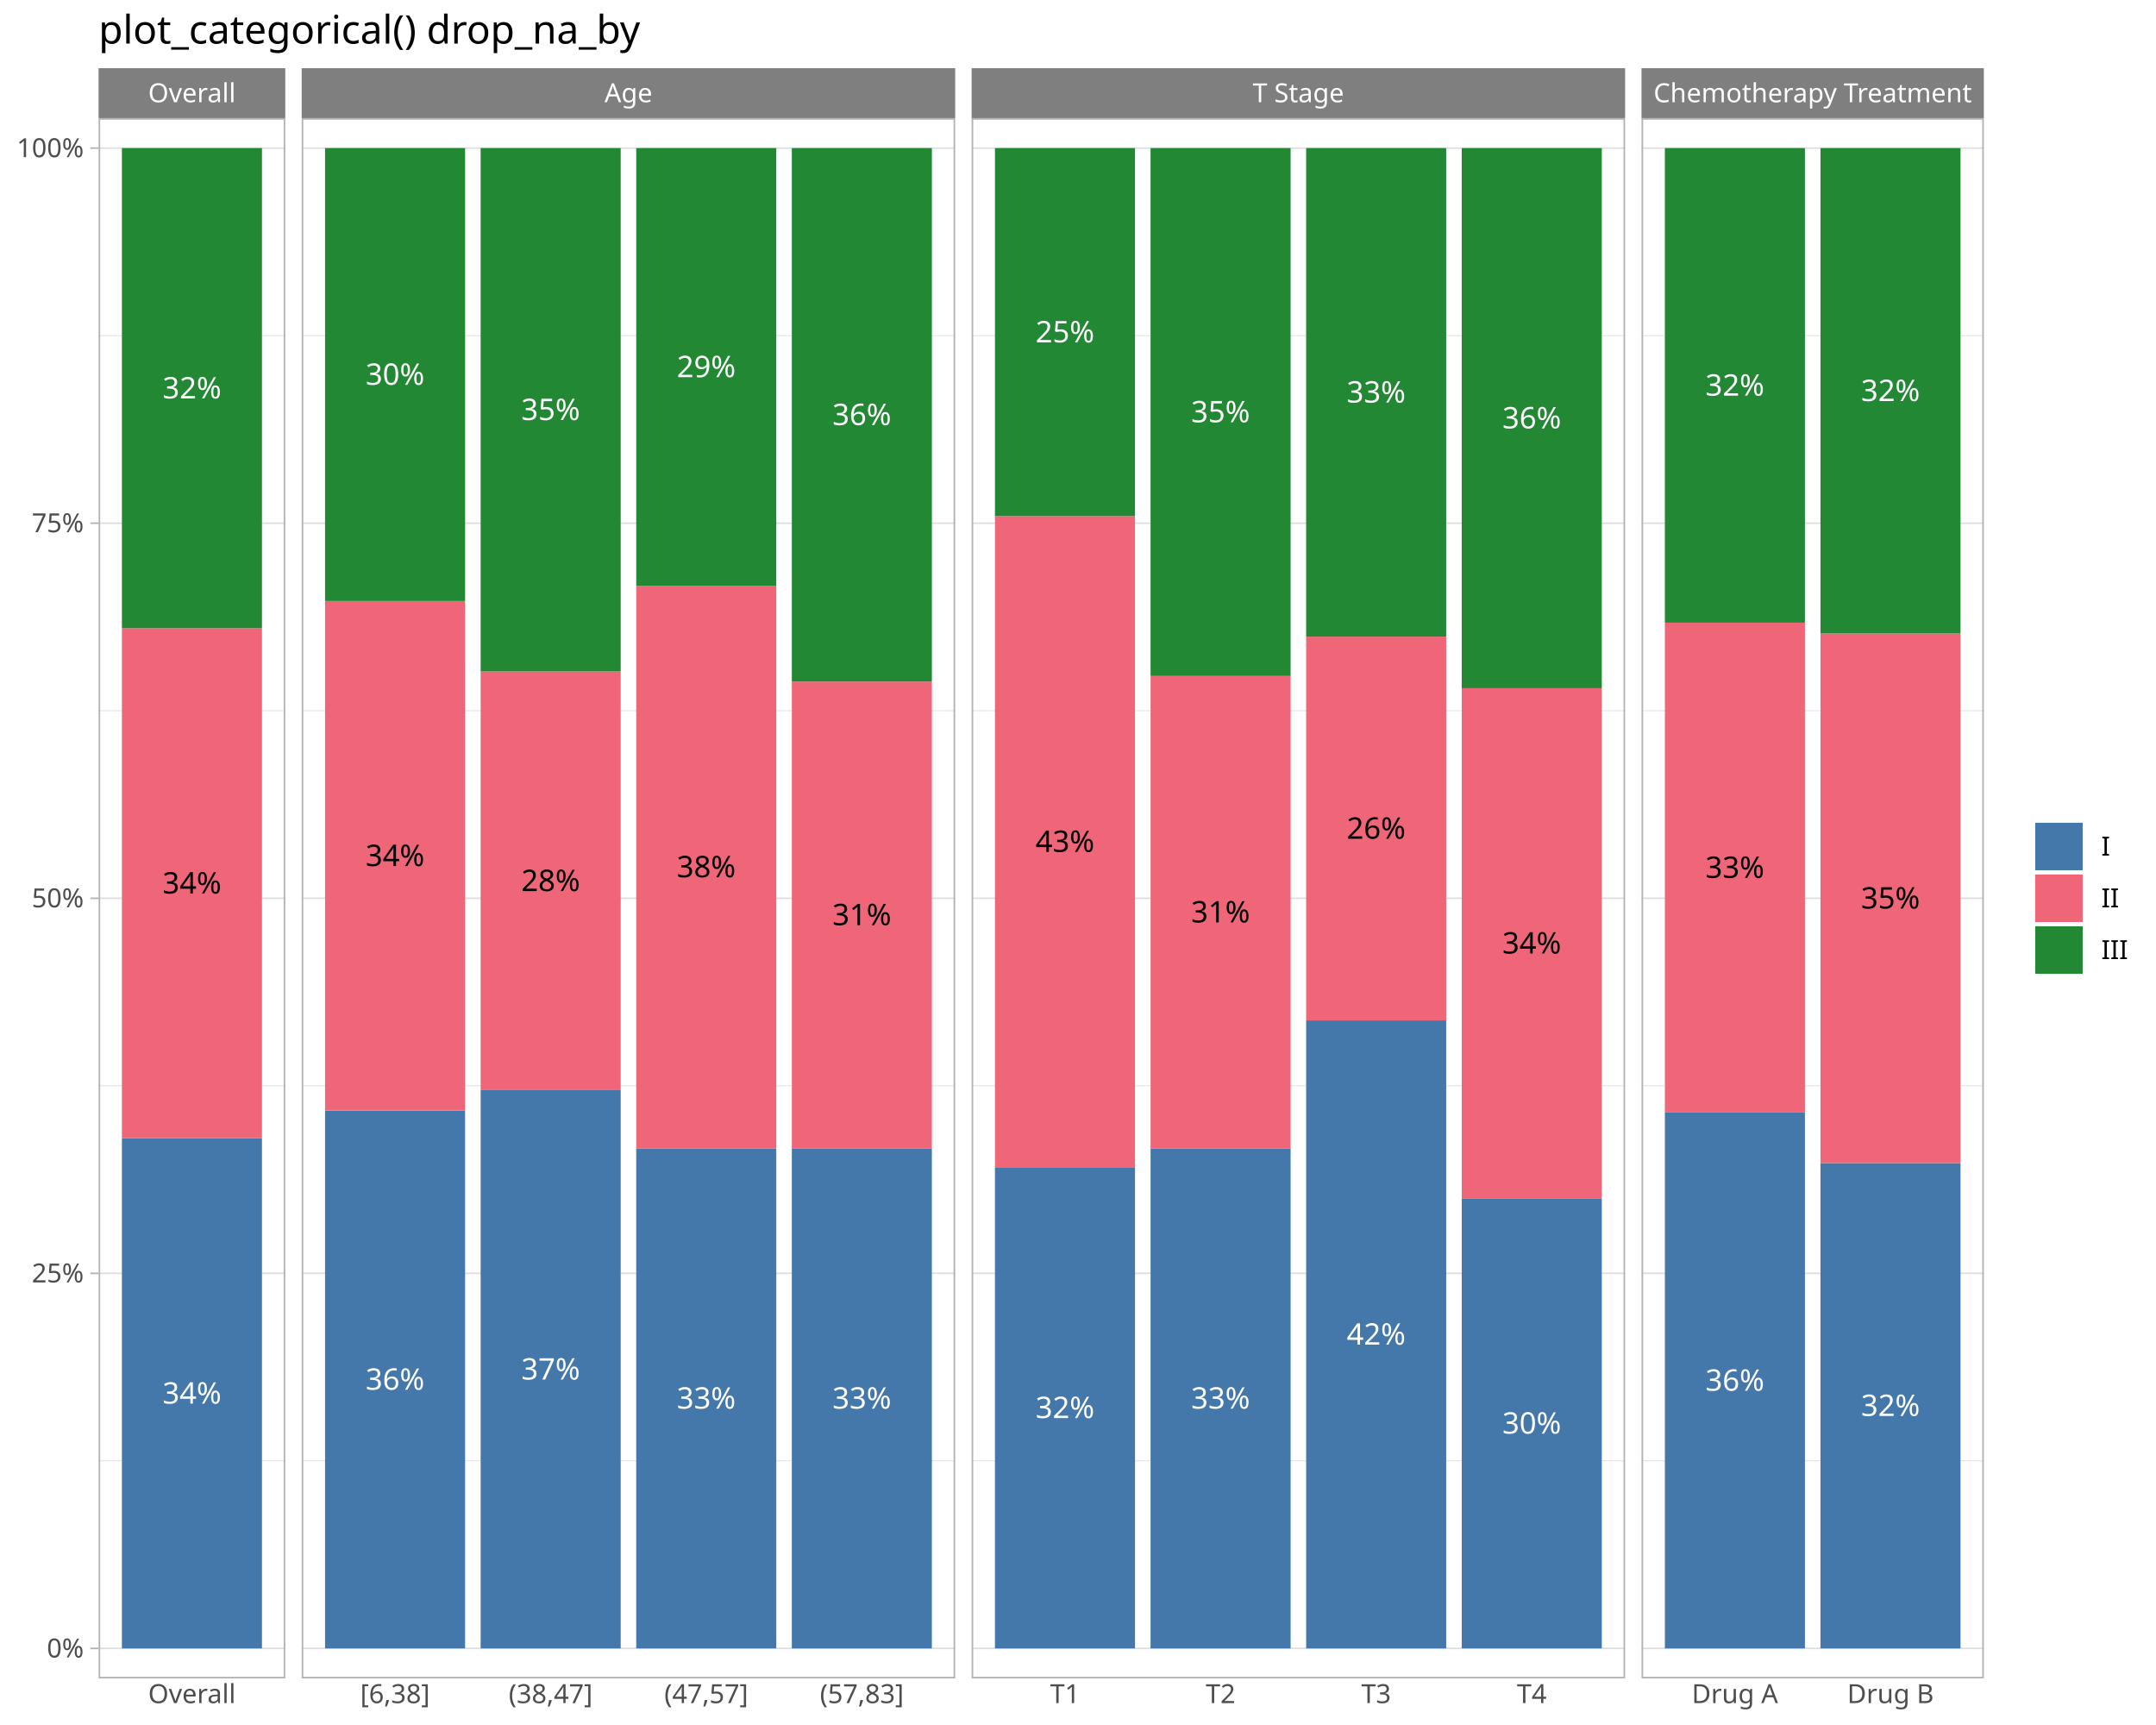
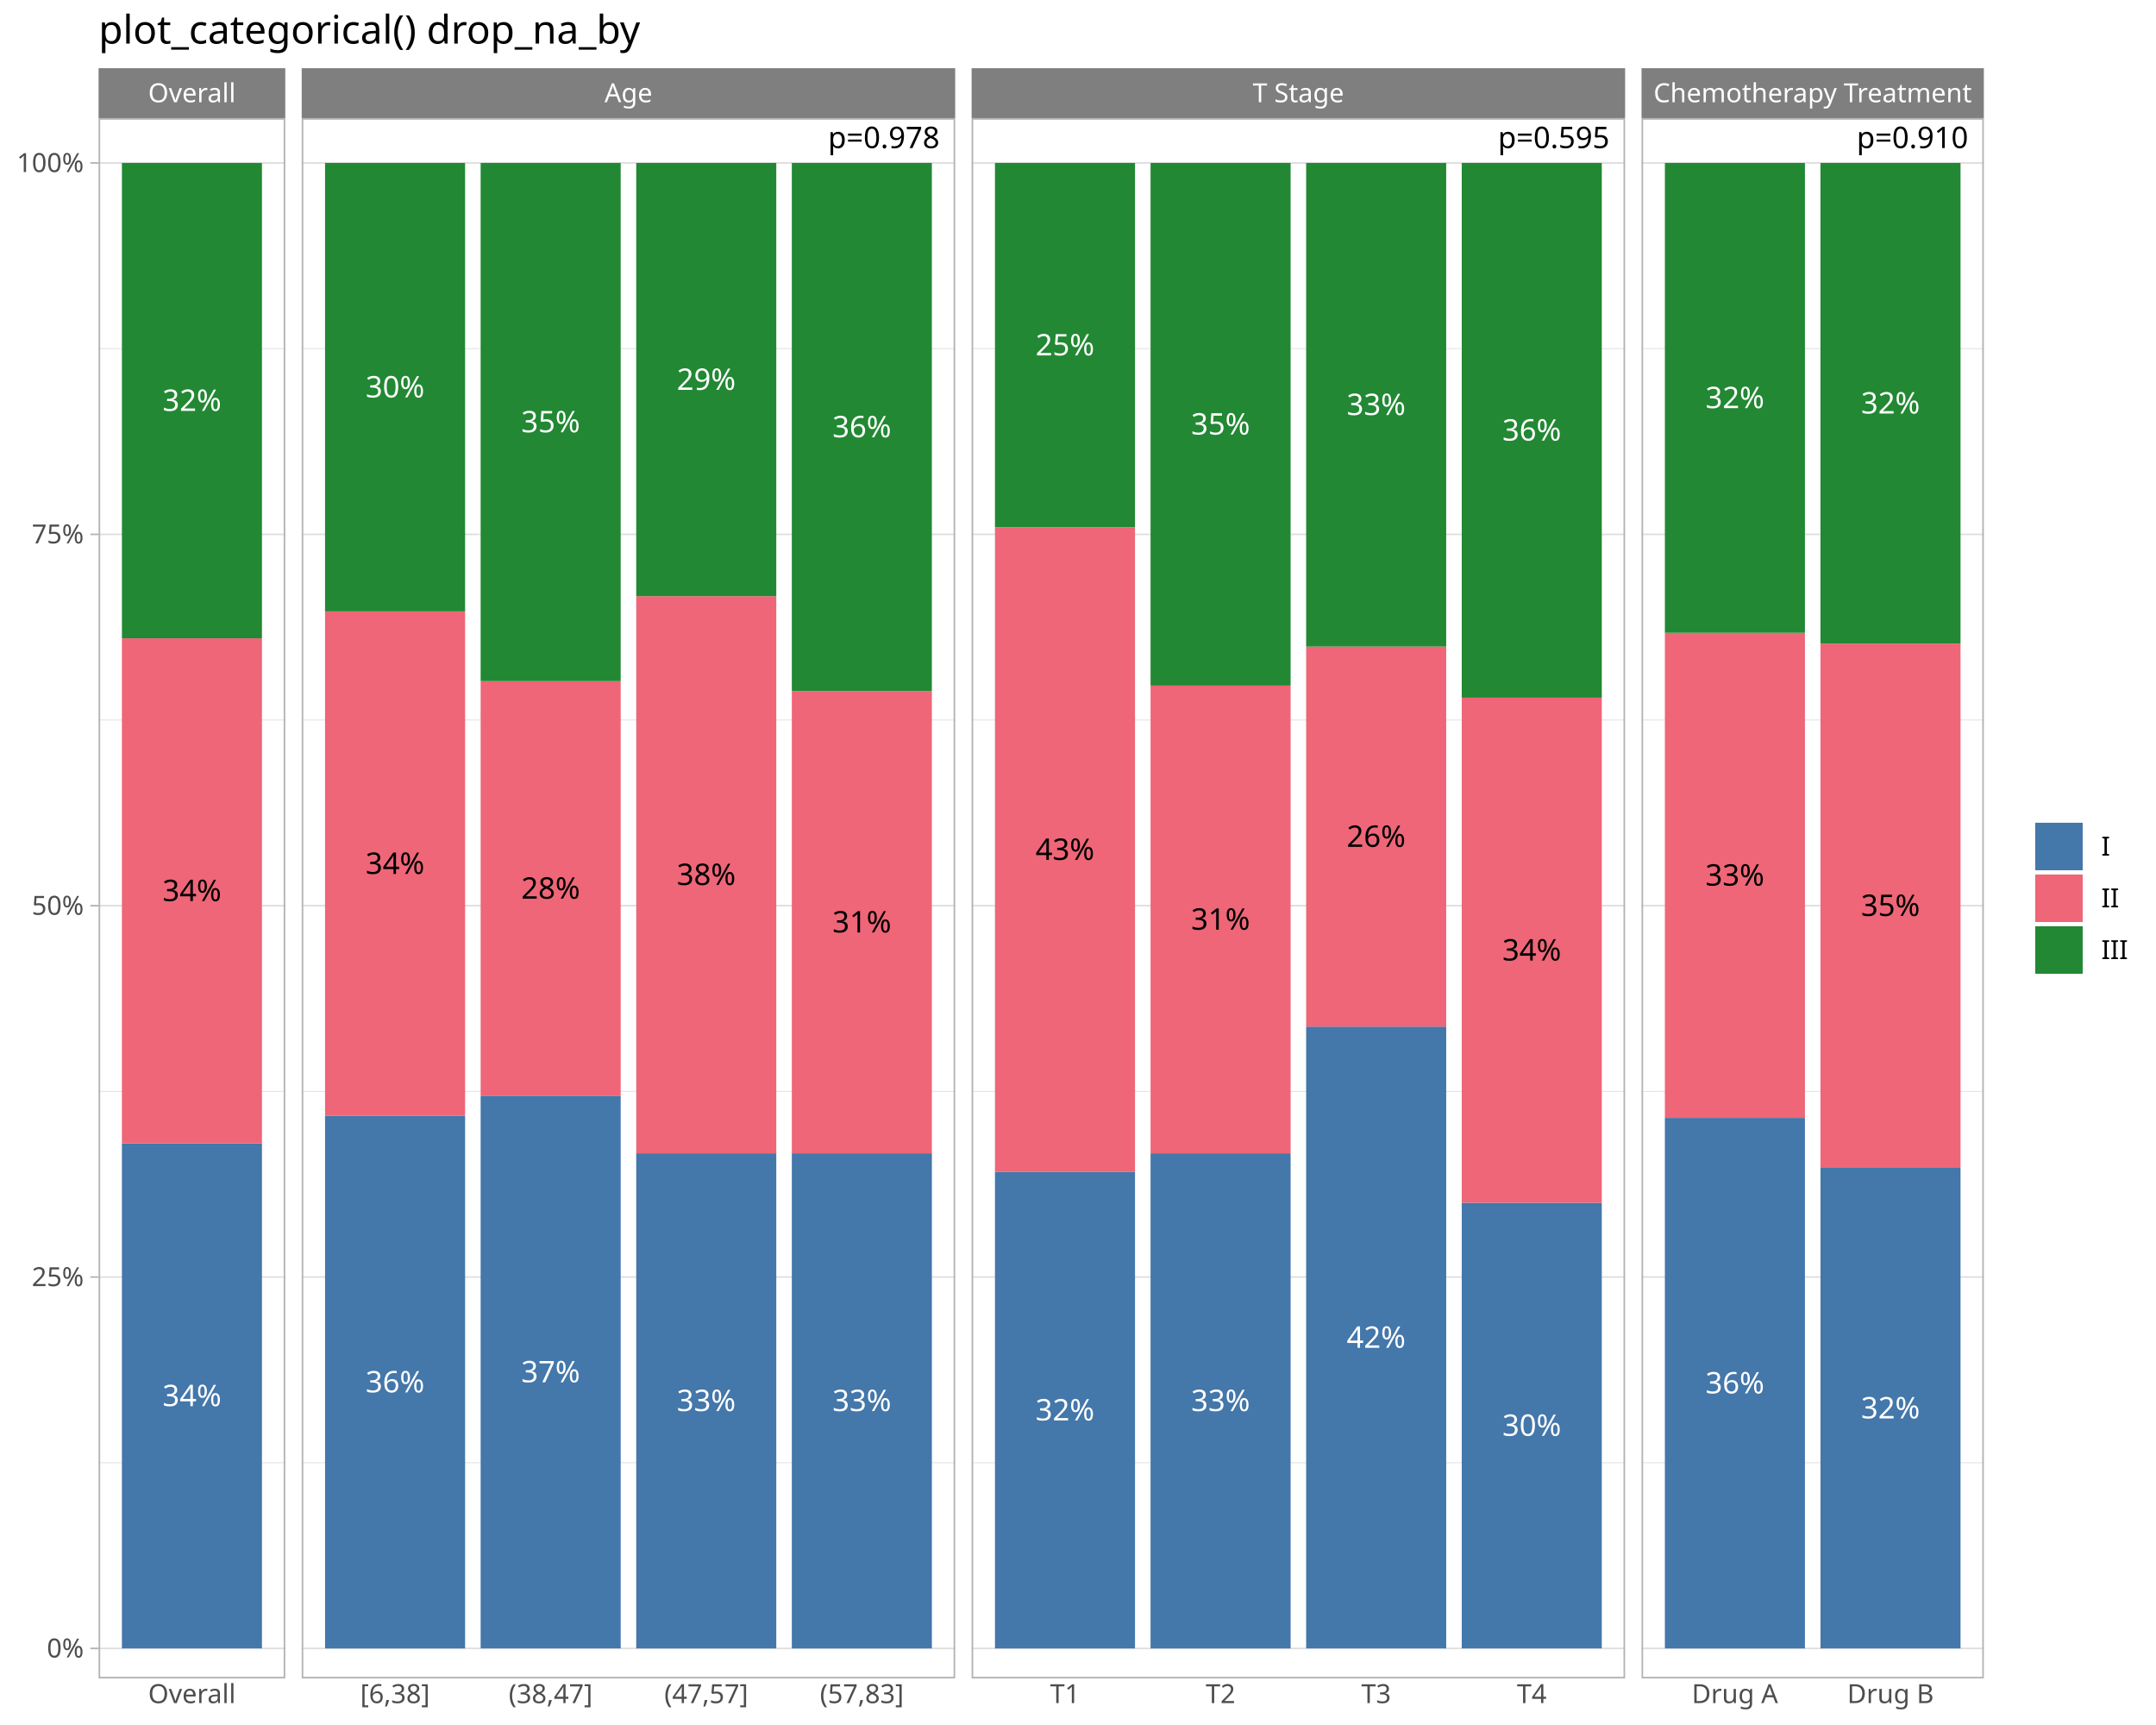
<svg xmlns="http://www.w3.org/2000/svg" class="svglite" data-engine-version="2.0" width="720.00pt" height="576.00pt" viewBox="0 0 720.00 576.00">
  <defs>
    <style type="text/css">
    .svglite line, .svglite polyline, .svglite polygon, .svglite path, .svglite rect, .svglite circle {
      fill: none;
      stroke: #000000;
      stroke-linecap: round;
      stroke-linejoin: round;
      stroke-miterlimit: 10.00;
    }
  </style>
  </defs>
  <rect width="100%" height="100%" style="stroke: none; fill: #FFFFFF;" />
  <defs>
    <clipPath id="cpMC4wMHw3MjAuMDB8MC4wMHw1NzYuMDA=">
      <rect x="0.00" y="0.00" width="720.00" height="576.00" />
    </clipPath>
  </defs>
  <g clip-path="url(#cpMC4wMHw3MjAuMDB8MC4wMHw1NzYuMDA=)">
    <rect x="0.00" y="0.00" width="720.00" height="576.00" style="stroke-width: 1.07; stroke: #FFFFFF; fill: #FFFFFF;" />
  </g>
  <defs>
    <clipPath id="cpMzIuOTJ8OTUuMjd8MzkuNDN8NTYwLjQ1">
      <rect x="32.92" y="39.43" width="62.35" height="521.01" />
    </clipPath>
  </defs>
  <g clip-path="url(#cpMzIuOTJ8OTUuMjd8MzkuNDN8NTYwLjQ1)">
    <rect x="32.92" y="39.43" width="62.35" height="521.01" style="stroke-width: 1.07; stroke: none; fill: #FFFFFF;" />
-     <polyline points="32.92,487.80 95.27,487.80 " style="stroke-width: 0.27; stroke: #DEDEDE; stroke-linecap: butt;" />
-     <polyline points="32.92,362.56 95.27,362.56 " style="stroke-width: 0.27; stroke: #DEDEDE; stroke-linecap: butt;" />
-     <polyline points="32.92,237.32 95.27,237.32 " style="stroke-width: 0.27; stroke: #DEDEDE; stroke-linecap: butt;" />
-     <polyline points="32.92,112.07 95.27,112.07 " style="stroke-width: 0.27; stroke: #DEDEDE; stroke-linecap: butt;" />
+     <polyline points="32.92,488.42 95.27,488.42 " style="stroke-width: 0.27; stroke: #DEDEDE; stroke-linecap: butt;" />
+     <polyline points="32.92,364.42 95.27,364.42 " style="stroke-width: 0.27; stroke: #DEDEDE; stroke-linecap: butt;" />
+     <polyline points="32.92,240.42 95.27,240.42 " style="stroke-width: 0.27; stroke: #DEDEDE; stroke-linecap: butt;" />
+     <polyline points="32.92,116.41 95.27,116.41 " style="stroke-width: 0.27; stroke: #DEDEDE; stroke-linecap: butt;" />
    <polyline points="32.92,550.43 95.27,550.43 " style="stroke-width: 0.53; stroke: #DEDEDE; stroke-linecap: butt;" />
-     <polyline points="32.92,425.18 95.27,425.18 " style="stroke-width: 0.53; stroke: #DEDEDE; stroke-linecap: butt;" />
-     <polyline points="32.92,299.94 95.27,299.94 " style="stroke-width: 0.53; stroke: #DEDEDE; stroke-linecap: butt;" />
-     <polyline points="32.92,174.70 95.27,174.70 " style="stroke-width: 0.53; stroke: #DEDEDE; stroke-linecap: butt;" />
-     <polyline points="32.92,49.45 95.27,49.45 " style="stroke-width: 0.53; stroke: #DEDEDE; stroke-linecap: butt;" />
-     <rect x="40.71" y="380.10" width="46.77" height="170.33" style="stroke-width: 1.07; stroke: none; stroke-linecap: butt; stroke-linejoin: miter; fill: #4477AA;" />
-     <rect x="40.71" y="209.76" width="46.77" height="170.33" style="stroke-width: 1.07; stroke: none; stroke-linecap: butt; stroke-linejoin: miter; fill: #EE6677;" />
-     <rect x="40.71" y="49.45" width="46.77" height="160.31" style="stroke-width: 1.07; stroke: none; stroke-linecap: butt; stroke-linejoin: miter; fill: #228833;" />
-     <text x="64.10" y="468.69" text-anchor="middle" style="font-size: 9.96px; fill: #FFFFFF; font-family: sans;" textLength="19.93px" lengthAdjust="spacingAndGlyphs">34%</text>
-     <text x="64.10" y="298.36" text-anchor="middle" style="font-size: 9.96px; font-family: sans;" textLength="19.93px" lengthAdjust="spacingAndGlyphs">34%</text>
-     <text x="64.10" y="133.04" text-anchor="middle" style="font-size: 9.96px; fill: #FFFFFF; font-family: sans;" textLength="19.93px" lengthAdjust="spacingAndGlyphs">32%</text>
+     <polyline points="32.92,426.42 95.27,426.42 " style="stroke-width: 0.53; stroke: #DEDEDE; stroke-linecap: butt;" />
+     <polyline points="32.92,302.42 95.27,302.42 " style="stroke-width: 0.53; stroke: #DEDEDE; stroke-linecap: butt;" />
+     <polyline points="32.92,178.42 95.27,178.42 " style="stroke-width: 0.53; stroke: #DEDEDE; stroke-linecap: butt;" />
+     <polyline points="32.92,54.41 95.27,54.41 " style="stroke-width: 0.53; stroke: #DEDEDE; stroke-linecap: butt;" />
+     <rect x="40.71" y="381.78" width="46.77" height="168.64" style="stroke-width: 1.07; stroke: none; stroke-linecap: butt; stroke-linejoin: miter; fill: #4477AA;" />
+     <rect x="40.71" y="213.14" width="46.77" height="168.64" style="stroke-width: 1.07; stroke: none; stroke-linecap: butt; stroke-linejoin: miter; fill: #EE6677;" />
+     <rect x="40.71" y="54.41" width="46.77" height="158.72" style="stroke-width: 1.07; stroke: none; stroke-linecap: butt; stroke-linejoin: miter; fill: #228833;" />
+     <text x="64.10" y="469.53" text-anchor="middle" style="font-size: 9.96px; fill: #FFFFFF; font-family: sans;" textLength="19.93px" lengthAdjust="spacingAndGlyphs">34%</text>
+     <text x="64.10" y="300.89" text-anchor="middle" style="font-size: 9.96px; font-family: sans;" textLength="19.93px" lengthAdjust="spacingAndGlyphs">34%</text>
+     <text x="64.10" y="137.20" text-anchor="middle" style="font-size: 9.96px; fill: #FFFFFF; font-family: sans;" textLength="19.93px" lengthAdjust="spacingAndGlyphs">32%</text>
    <rect x="32.92" y="39.43" width="62.35" height="521.01" style="stroke-width: 1.07; stroke: #B3B3B3;" />
  </g>
  <g clip-path="url(#cpMC4wMHw3MjAuMDB8MC4wMHw1NzYuMDA=)">
</g>
  <defs>
    <clipPath id="cpMTAwLjc1fDMxOC45OXwzOS40M3w1NjAuNDU=">
      <rect x="100.75" y="39.43" width="218.24" height="521.01" />
    </clipPath>
  </defs>
  <g clip-path="url(#cpMTAwLjc1fDMxOC45OXwzOS40M3w1NjAuNDU=)">
    <rect x="100.75" y="39.43" width="218.24" height="521.01" style="stroke-width: 1.07; stroke: none; fill: #FFFFFF;" />
-     <polyline points="100.75,487.80 318.99,487.80 " style="stroke-width: 0.27; stroke: #DEDEDE; stroke-linecap: butt;" />
-     <polyline points="100.75,362.56 318.99,362.56 " style="stroke-width: 0.27; stroke: #DEDEDE; stroke-linecap: butt;" />
-     <polyline points="100.75,237.32 318.99,237.32 " style="stroke-width: 0.27; stroke: #DEDEDE; stroke-linecap: butt;" />
-     <polyline points="100.75,112.07 318.99,112.07 " style="stroke-width: 0.27; stroke: #DEDEDE; stroke-linecap: butt;" />
+     <polyline points="100.75,488.42 318.99,488.42 " style="stroke-width: 0.27; stroke: #DEDEDE; stroke-linecap: butt;" />
+     <polyline points="100.75,364.42 318.99,364.42 " style="stroke-width: 0.27; stroke: #DEDEDE; stroke-linecap: butt;" />
+     <polyline points="100.75,240.42 318.99,240.42 " style="stroke-width: 0.27; stroke: #DEDEDE; stroke-linecap: butt;" />
+     <polyline points="100.75,116.41 318.99,116.41 " style="stroke-width: 0.27; stroke: #DEDEDE; stroke-linecap: butt;" />
    <polyline points="100.75,550.43 318.99,550.43 " style="stroke-width: 0.53; stroke: #DEDEDE; stroke-linecap: butt;" />
-     <polyline points="100.75,425.18 318.99,425.18 " style="stroke-width: 0.53; stroke: #DEDEDE; stroke-linecap: butt;" />
-     <polyline points="100.75,299.94 318.99,299.94 " style="stroke-width: 0.53; stroke: #DEDEDE; stroke-linecap: butt;" />
-     <polyline points="100.75,174.70 318.99,174.70 " style="stroke-width: 0.53; stroke: #DEDEDE; stroke-linecap: butt;" />
-     <polyline points="100.75,49.45 318.99,49.45 " style="stroke-width: 0.53; stroke: #DEDEDE; stroke-linecap: butt;" />
-     <rect x="108.55" y="370.83" width="46.77" height="179.59" style="stroke-width: 1.07; stroke: none; stroke-linecap: butt; stroke-linejoin: miter; fill: #4477AA;" />
-     <rect x="108.55" y="200.69" width="46.77" height="170.14" style="stroke-width: 1.07; stroke: none; stroke-linecap: butt; stroke-linejoin: miter; fill: #EE6677;" />
-     <rect x="108.55" y="49.45" width="46.77" height="151.24" style="stroke-width: 1.07; stroke: none; stroke-linecap: butt; stroke-linejoin: miter; fill: #228833;" />
-     <rect x="160.51" y="364.02" width="46.77" height="186.41" style="stroke-width: 1.07; stroke: none; stroke-linecap: butt; stroke-linejoin: miter; fill: #4477AA;" />
-     <rect x="160.51" y="224.21" width="46.77" height="139.81" style="stroke-width: 1.07; stroke: none; stroke-linecap: butt; stroke-linejoin: miter; fill: #EE6677;" />
-     <rect x="160.51" y="49.45" width="46.77" height="174.76" style="stroke-width: 1.07; stroke: none; stroke-linecap: butt; stroke-linejoin: miter; fill: #228833;" />
-     <rect x="212.47" y="383.44" width="46.77" height="166.99" style="stroke-width: 1.07; stroke: none; stroke-linecap: butt; stroke-linejoin: miter; fill: #4477AA;" />
-     <rect x="212.47" y="195.57" width="46.77" height="187.86" style="stroke-width: 1.07; stroke: none; stroke-linecap: butt; stroke-linejoin: miter; fill: #EE6677;" />
-     <rect x="212.47" y="49.45" width="46.77" height="146.12" style="stroke-width: 1.07; stroke: none; stroke-linecap: butt; stroke-linejoin: miter; fill: #228833;" />
-     <rect x="264.43" y="383.44" width="46.77" height="166.99" style="stroke-width: 1.07; stroke: none; stroke-linecap: butt; stroke-linejoin: miter; fill: #4477AA;" />
-     <rect x="264.43" y="227.58" width="46.77" height="155.86" style="stroke-width: 1.07; stroke: none; stroke-linecap: butt; stroke-linejoin: miter; fill: #EE6677;" />
-     <rect x="264.43" y="49.45" width="46.77" height="178.12" style="stroke-width: 1.07; stroke: none; stroke-linecap: butt; stroke-linejoin: miter; fill: #228833;" />
-     <text x="131.93" y="464.06" text-anchor="middle" style="font-size: 9.96px; fill: #FFFFFF; font-family: sans;" textLength="19.93px" lengthAdjust="spacingAndGlyphs">36%</text>
-     <text x="131.93" y="289.19" text-anchor="middle" style="font-size: 9.96px; font-family: sans;" textLength="19.93px" lengthAdjust="spacingAndGlyphs">34%</text>
-     <text x="131.93" y="128.50" text-anchor="middle" style="font-size: 9.96px; fill: #FFFFFF; font-family: sans;" textLength="19.93px" lengthAdjust="spacingAndGlyphs">30%</text>
-     <text x="183.89" y="460.65" text-anchor="middle" style="font-size: 9.96px; fill: #FFFFFF; font-family: sans;" textLength="19.93px" lengthAdjust="spacingAndGlyphs">37%</text>
-     <text x="183.89" y="297.54" text-anchor="middle" style="font-size: 9.96px; font-family: sans;" textLength="19.93px" lengthAdjust="spacingAndGlyphs">28%</text>
-     <text x="183.89" y="140.26" text-anchor="middle" style="font-size: 9.96px; fill: #FFFFFF; font-family: sans;" textLength="19.93px" lengthAdjust="spacingAndGlyphs">35%</text>
-     <text x="235.85" y="470.36" text-anchor="middle" style="font-size: 9.96px; fill: #FFFFFF; font-family: sans;" textLength="19.93px" lengthAdjust="spacingAndGlyphs">33%</text>
-     <text x="235.85" y="292.93" text-anchor="middle" style="font-size: 9.96px; font-family: sans;" textLength="19.93px" lengthAdjust="spacingAndGlyphs">38%</text>
-     <text x="235.85" y="125.94" text-anchor="middle" style="font-size: 9.96px; fill: #FFFFFF; font-family: sans;" textLength="19.93px" lengthAdjust="spacingAndGlyphs">29%</text>
-     <text x="287.82" y="470.36" text-anchor="middle" style="font-size: 9.96px; fill: #FFFFFF; font-family: sans;" textLength="19.93px" lengthAdjust="spacingAndGlyphs">33%</text>
-     <text x="287.82" y="308.93" text-anchor="middle" style="font-size: 9.96px; font-family: sans;" textLength="19.93px" lengthAdjust="spacingAndGlyphs">31%</text>
-     <text x="287.82" y="141.94" text-anchor="middle" style="font-size: 9.96px; fill: #FFFFFF; font-family: sans;" textLength="19.93px" lengthAdjust="spacingAndGlyphs">36%</text>
+     <polyline points="100.75,426.42 318.99,426.42 " style="stroke-width: 0.53; stroke: #DEDEDE; stroke-linecap: butt;" />
+     <polyline points="100.75,302.42 318.99,302.42 " style="stroke-width: 0.53; stroke: #DEDEDE; stroke-linecap: butt;" />
+     <polyline points="100.75,178.42 318.99,178.42 " style="stroke-width: 0.53; stroke: #DEDEDE; stroke-linecap: butt;" />
+     <polyline points="100.75,54.41 318.99,54.41 " style="stroke-width: 0.53; stroke: #DEDEDE; stroke-linecap: butt;" />
+     <rect x="108.55" y="372.61" width="46.77" height="177.82" style="stroke-width: 1.07; stroke: none; stroke-linecap: butt; stroke-linejoin: miter; fill: #4477AA;" />
+     <rect x="108.55" y="204.15" width="46.77" height="168.46" style="stroke-width: 1.07; stroke: none; stroke-linecap: butt; stroke-linejoin: miter; fill: #EE6677;" />
+     <rect x="108.55" y="54.41" width="46.77" height="149.74" style="stroke-width: 1.07; stroke: none; stroke-linecap: butt; stroke-linejoin: miter; fill: #228833;" />
+     <rect x="160.51" y="365.86" width="46.77" height="184.56" style="stroke-width: 1.07; stroke: none; stroke-linecap: butt; stroke-linejoin: miter; fill: #4477AA;" />
+     <rect x="160.51" y="227.44" width="46.77" height="138.42" style="stroke-width: 1.07; stroke: none; stroke-linecap: butt; stroke-linejoin: miter; fill: #EE6677;" />
+     <rect x="160.51" y="54.41" width="46.77" height="173.03" style="stroke-width: 1.07; stroke: none; stroke-linecap: butt; stroke-linejoin: miter; fill: #228833;" />
+     <rect x="212.47" y="385.09" width="46.77" height="165.34" style="stroke-width: 1.07; stroke: none; stroke-linecap: butt; stroke-linejoin: miter; fill: #4477AA;" />
+     <rect x="212.47" y="199.08" width="46.77" height="186.00" style="stroke-width: 1.07; stroke: none; stroke-linecap: butt; stroke-linejoin: miter; fill: #EE6677;" />
+     <rect x="212.47" y="54.41" width="46.77" height="144.67" style="stroke-width: 1.07; stroke: none; stroke-linecap: butt; stroke-linejoin: miter; fill: #228833;" />
+     <rect x="264.43" y="385.09" width="46.77" height="165.34" style="stroke-width: 1.07; stroke: none; stroke-linecap: butt; stroke-linejoin: miter; fill: #4477AA;" />
+     <rect x="264.43" y="230.77" width="46.77" height="154.32" style="stroke-width: 1.07; stroke: none; stroke-linecap: butt; stroke-linejoin: miter; fill: #EE6677;" />
+     <rect x="264.43" y="54.41" width="46.77" height="176.36" style="stroke-width: 1.07; stroke: none; stroke-linecap: butt; stroke-linejoin: miter; fill: #228833;" />
+     <text x="313.80" y="49.45" text-anchor="end" style="font-size: 9.96px; font-family: sans;" textLength="36.28px" lengthAdjust="spacingAndGlyphs">p=0.978</text>
+     <text x="131.93" y="464.94" text-anchor="middle" style="font-size: 9.96px; fill: #FFFFFF; font-family: sans;" textLength="19.93px" lengthAdjust="spacingAndGlyphs">36%</text>
+     <text x="131.93" y="291.81" text-anchor="middle" style="font-size: 9.96px; font-family: sans;" textLength="19.93px" lengthAdjust="spacingAndGlyphs">34%</text>
+     <text x="131.93" y="132.71" text-anchor="middle" style="font-size: 9.96px; fill: #FFFFFF; font-family: sans;" textLength="19.93px" lengthAdjust="spacingAndGlyphs">30%</text>
+     <text x="183.89" y="461.57" text-anchor="middle" style="font-size: 9.96px; fill: #FFFFFF; font-family: sans;" textLength="19.93px" lengthAdjust="spacingAndGlyphs">37%</text>
+     <text x="183.89" y="300.08" text-anchor="middle" style="font-size: 9.96px; font-family: sans;" textLength="19.93px" lengthAdjust="spacingAndGlyphs">28%</text>
+     <text x="183.89" y="144.35" text-anchor="middle" style="font-size: 9.96px; fill: #FFFFFF; font-family: sans;" textLength="19.93px" lengthAdjust="spacingAndGlyphs">35%</text>
+     <text x="235.85" y="471.18" text-anchor="middle" style="font-size: 9.96px; fill: #FFFFFF; font-family: sans;" textLength="19.93px" lengthAdjust="spacingAndGlyphs">33%</text>
+     <text x="235.85" y="295.51" text-anchor="middle" style="font-size: 9.96px; font-family: sans;" textLength="19.93px" lengthAdjust="spacingAndGlyphs">38%</text>
+     <text x="235.85" y="130.18" text-anchor="middle" style="font-size: 9.96px; fill: #FFFFFF; font-family: sans;" textLength="19.93px" lengthAdjust="spacingAndGlyphs">29%</text>
+     <text x="287.82" y="471.18" text-anchor="middle" style="font-size: 9.96px; fill: #FFFFFF; font-family: sans;" textLength="19.93px" lengthAdjust="spacingAndGlyphs">33%</text>
+     <text x="287.82" y="311.36" text-anchor="middle" style="font-size: 9.96px; font-family: sans;" textLength="19.93px" lengthAdjust="spacingAndGlyphs">31%</text>
+     <text x="287.82" y="146.02" text-anchor="middle" style="font-size: 9.96px; fill: #FFFFFF; font-family: sans;" textLength="19.93px" lengthAdjust="spacingAndGlyphs">36%</text>
    <rect x="100.75" y="39.43" width="218.24" height="521.01" style="stroke-width: 1.07; stroke: #B3B3B3;" />
  </g>
  <g clip-path="url(#cpMC4wMHw3MjAuMDB8MC4wMHw1NzYuMDA=)">
</g>
  <defs>
    <clipPath id="cpMzI0LjQ3fDU0Mi43MXwzOS40M3w1NjAuNDU=">
      <rect x="324.47" y="39.43" width="218.24" height="521.01" />
    </clipPath>
  </defs>
  <g clip-path="url(#cpMzI0LjQ3fDU0Mi43MXwzOS40M3w1NjAuNDU=)">
    <rect x="324.47" y="39.43" width="218.24" height="521.01" style="stroke-width: 1.07; stroke: none; fill: #FFFFFF;" />
-     <polyline points="324.47,487.80 542.71,487.80 " style="stroke-width: 0.27; stroke: #DEDEDE; stroke-linecap: butt;" />
-     <polyline points="324.47,362.56 542.71,362.56 " style="stroke-width: 0.27; stroke: #DEDEDE; stroke-linecap: butt;" />
-     <polyline points="324.47,237.32 542.71,237.32 " style="stroke-width: 0.27; stroke: #DEDEDE; stroke-linecap: butt;" />
-     <polyline points="324.47,112.07 542.71,112.07 " style="stroke-width: 0.27; stroke: #DEDEDE; stroke-linecap: butt;" />
+     <polyline points="324.47,488.42 542.71,488.42 " style="stroke-width: 0.27; stroke: #DEDEDE; stroke-linecap: butt;" />
+     <polyline points="324.47,364.42 542.71,364.42 " style="stroke-width: 0.27; stroke: #DEDEDE; stroke-linecap: butt;" />
+     <polyline points="324.47,240.42 542.71,240.42 " style="stroke-width: 0.27; stroke: #DEDEDE; stroke-linecap: butt;" />
+     <polyline points="324.47,116.41 542.71,116.41 " style="stroke-width: 0.27; stroke: #DEDEDE; stroke-linecap: butt;" />
    <polyline points="324.47,550.43 542.71,550.43 " style="stroke-width: 0.53; stroke: #DEDEDE; stroke-linecap: butt;" />
-     <polyline points="324.47,425.18 542.71,425.18 " style="stroke-width: 0.53; stroke: #DEDEDE; stroke-linecap: butt;" />
-     <polyline points="324.47,299.94 542.71,299.94 " style="stroke-width: 0.53; stroke: #DEDEDE; stroke-linecap: butt;" />
-     <polyline points="324.47,174.70 542.71,174.70 " style="stroke-width: 0.53; stroke: #DEDEDE; stroke-linecap: butt;" />
-     <polyline points="324.47,49.45 542.71,49.45 " style="stroke-width: 0.53; stroke: #DEDEDE; stroke-linecap: butt;" />
-     <rect x="332.27" y="389.74" width="46.77" height="160.69" style="stroke-width: 1.07; stroke: none; stroke-linecap: butt; stroke-linejoin: miter; fill: #4477AA;" />
-     <rect x="332.27" y="172.33" width="46.77" height="217.40" style="stroke-width: 1.07; stroke: none; stroke-linecap: butt; stroke-linejoin: miter; fill: #EE6677;" />
-     <rect x="332.27" y="49.45" width="46.77" height="122.88" style="stroke-width: 1.07; stroke: none; stroke-linecap: butt; stroke-linejoin: miter; fill: #228833;" />
-     <rect x="384.23" y="383.44" width="46.77" height="166.99" style="stroke-width: 1.07; stroke: none; stroke-linecap: butt; stroke-linejoin: miter; fill: #4477AA;" />
-     <rect x="384.23" y="225.72" width="46.77" height="157.71" style="stroke-width: 1.07; stroke: none; stroke-linecap: butt; stroke-linejoin: miter; fill: #EE6677;" />
-     <rect x="384.23" y="49.45" width="46.77" height="176.27" style="stroke-width: 1.07; stroke: none; stroke-linecap: butt; stroke-linejoin: miter; fill: #228833;" />
-     <rect x="436.19" y="340.72" width="46.77" height="209.71" style="stroke-width: 1.07; stroke: none; stroke-linecap: butt; stroke-linejoin: miter; fill: #4477AA;" />
-     <rect x="436.19" y="212.56" width="46.77" height="128.16" style="stroke-width: 1.07; stroke: none; stroke-linecap: butt; stroke-linejoin: miter; fill: #EE6677;" />
-     <rect x="436.19" y="49.45" width="46.77" height="163.11" style="stroke-width: 1.07; stroke: none; stroke-linecap: butt; stroke-linejoin: miter; fill: #228833;" />
-     <rect x="488.15" y="400.13" width="46.77" height="150.29" style="stroke-width: 1.07; stroke: none; stroke-linecap: butt; stroke-linejoin: miter; fill: #4477AA;" />
-     <rect x="488.15" y="229.80" width="46.77" height="170.33" style="stroke-width: 1.07; stroke: none; stroke-linecap: butt; stroke-linejoin: miter; fill: #EE6677;" />
-     <rect x="488.15" y="49.45" width="46.77" height="180.35" style="stroke-width: 1.07; stroke: none; stroke-linecap: butt; stroke-linejoin: miter; fill: #228833;" />
-     <text x="355.65" y="473.51" text-anchor="middle" style="font-size: 9.96px; fill: #FFFFFF; font-family: sans;" textLength="19.93px" lengthAdjust="spacingAndGlyphs">32%</text>
-     <text x="355.65" y="284.46" text-anchor="middle" style="font-size: 9.96px; font-family: sans;" textLength="19.93px" lengthAdjust="spacingAndGlyphs">43%</text>
-     <text x="355.65" y="114.32" text-anchor="middle" style="font-size: 9.96px; fill: #FFFFFF; font-family: sans;" textLength="19.93px" lengthAdjust="spacingAndGlyphs">25%</text>
-     <text x="407.61" y="470.36" text-anchor="middle" style="font-size: 9.96px; fill: #FFFFFF; font-family: sans;" textLength="19.93px" lengthAdjust="spacingAndGlyphs">33%</text>
-     <text x="407.61" y="308.01" text-anchor="middle" style="font-size: 9.96px; font-family: sans;" textLength="19.93px" lengthAdjust="spacingAndGlyphs">31%</text>
-     <text x="407.61" y="141.01" text-anchor="middle" style="font-size: 9.96px; fill: #FFFFFF; font-family: sans;" textLength="19.93px" lengthAdjust="spacingAndGlyphs">35%</text>
-     <text x="459.57" y="449.00" text-anchor="middle" style="font-size: 9.96px; fill: #FFFFFF; font-family: sans;" textLength="19.93px" lengthAdjust="spacingAndGlyphs">42%</text>
-     <text x="459.57" y="280.07" text-anchor="middle" style="font-size: 9.96px; font-family: sans;" textLength="19.93px" lengthAdjust="spacingAndGlyphs">26%</text>
-     <text x="459.57" y="134.43" text-anchor="middle" style="font-size: 9.96px; fill: #FFFFFF; font-family: sans;" textLength="19.93px" lengthAdjust="spacingAndGlyphs">33%</text>
-     <text x="511.54" y="478.71" text-anchor="middle" style="font-size: 9.96px; fill: #FFFFFF; font-family: sans;" textLength="19.93px" lengthAdjust="spacingAndGlyphs">30%</text>
-     <text x="511.54" y="318.40" text-anchor="middle" style="font-size: 9.96px; font-family: sans;" textLength="19.93px" lengthAdjust="spacingAndGlyphs">34%</text>
-     <text x="511.54" y="143.05" text-anchor="middle" style="font-size: 9.96px; fill: #FFFFFF; font-family: sans;" textLength="19.93px" lengthAdjust="spacingAndGlyphs">36%</text>
+     <polyline points="324.47,426.42 542.71,426.42 " style="stroke-width: 0.53; stroke: #DEDEDE; stroke-linecap: butt;" />
+     <polyline points="324.47,302.42 542.71,302.42 " style="stroke-width: 0.53; stroke: #DEDEDE; stroke-linecap: butt;" />
+     <polyline points="324.47,178.42 542.71,178.42 " style="stroke-width: 0.53; stroke: #DEDEDE; stroke-linecap: butt;" />
+     <polyline points="324.47,54.41 542.71,54.41 " style="stroke-width: 0.53; stroke: #DEDEDE; stroke-linecap: butt;" />
+     <rect x="332.27" y="391.33" width="46.77" height="159.10" style="stroke-width: 1.07; stroke: none; stroke-linecap: butt; stroke-linejoin: miter; fill: #4477AA;" />
+     <rect x="332.27" y="176.08" width="46.77" height="215.25" style="stroke-width: 1.07; stroke: none; stroke-linecap: butt; stroke-linejoin: miter; fill: #EE6677;" />
+     <rect x="332.27" y="54.41" width="46.77" height="121.66" style="stroke-width: 1.07; stroke: none; stroke-linecap: butt; stroke-linejoin: miter; fill: #228833;" />
+     <rect x="384.23" y="385.09" width="46.77" height="165.34" style="stroke-width: 1.07; stroke: none; stroke-linecap: butt; stroke-linejoin: miter; fill: #4477AA;" />
+     <rect x="384.23" y="228.94" width="46.77" height="156.15" style="stroke-width: 1.07; stroke: none; stroke-linecap: butt; stroke-linejoin: miter; fill: #EE6677;" />
+     <rect x="384.23" y="54.41" width="46.77" height="174.52" style="stroke-width: 1.07; stroke: none; stroke-linecap: butt; stroke-linejoin: miter; fill: #228833;" />
+     <rect x="436.19" y="342.79" width="46.77" height="207.63" style="stroke-width: 1.07; stroke: none; stroke-linecap: butt; stroke-linejoin: miter; fill: #4477AA;" />
+     <rect x="436.19" y="215.91" width="46.77" height="126.89" style="stroke-width: 1.07; stroke: none; stroke-linecap: butt; stroke-linejoin: miter; fill: #EE6677;" />
+     <rect x="436.19" y="54.41" width="46.77" height="161.49" style="stroke-width: 1.07; stroke: none; stroke-linecap: butt; stroke-linejoin: miter; fill: #228833;" />
+     <rect x="488.15" y="401.62" width="46.77" height="148.80" style="stroke-width: 1.07; stroke: none; stroke-linecap: butt; stroke-linejoin: miter; fill: #4477AA;" />
+     <rect x="488.15" y="232.98" width="46.77" height="168.64" style="stroke-width: 1.07; stroke: none; stroke-linecap: butt; stroke-linejoin: miter; fill: #EE6677;" />
+     <rect x="488.15" y="54.41" width="46.77" height="178.56" style="stroke-width: 1.07; stroke: none; stroke-linecap: butt; stroke-linejoin: miter; fill: #228833;" />
+     <text x="537.52" y="49.45" text-anchor="end" style="font-size: 9.96px; font-family: sans;" textLength="36.28px" lengthAdjust="spacingAndGlyphs">p=0.595</text>
+     <text x="355.65" y="474.30" text-anchor="middle" style="font-size: 9.96px; fill: #FFFFFF; font-family: sans;" textLength="19.93px" lengthAdjust="spacingAndGlyphs">32%</text>
+     <text x="355.65" y="287.13" text-anchor="middle" style="font-size: 9.96px; font-family: sans;" textLength="19.93px" lengthAdjust="spacingAndGlyphs">43%</text>
+     <text x="355.65" y="118.67" text-anchor="middle" style="font-size: 9.96px; fill: #FFFFFF; font-family: sans;" textLength="19.93px" lengthAdjust="spacingAndGlyphs">25%</text>
+     <text x="407.61" y="471.18" text-anchor="middle" style="font-size: 9.96px; fill: #FFFFFF; font-family: sans;" textLength="19.93px" lengthAdjust="spacingAndGlyphs">33%</text>
+     <text x="407.61" y="310.44" text-anchor="middle" style="font-size: 9.96px; font-family: sans;" textLength="19.93px" lengthAdjust="spacingAndGlyphs">31%</text>
+     <text x="407.61" y="145.10" text-anchor="middle" style="font-size: 9.96px; fill: #FFFFFF; font-family: sans;" textLength="19.93px" lengthAdjust="spacingAndGlyphs">35%</text>
+     <text x="459.57" y="450.04" text-anchor="middle" style="font-size: 9.96px; fill: #FFFFFF; font-family: sans;" textLength="19.93px" lengthAdjust="spacingAndGlyphs">42%</text>
+     <text x="459.57" y="282.78" text-anchor="middle" style="font-size: 9.96px; font-family: sans;" textLength="19.93px" lengthAdjust="spacingAndGlyphs">26%</text>
+     <text x="459.57" y="138.59" text-anchor="middle" style="font-size: 9.96px; fill: #FFFFFF; font-family: sans;" textLength="19.93px" lengthAdjust="spacingAndGlyphs">33%</text>
+     <text x="511.54" y="479.45" text-anchor="middle" style="font-size: 9.96px; fill: #FFFFFF; font-family: sans;" textLength="19.93px" lengthAdjust="spacingAndGlyphs">30%</text>
+     <text x="511.54" y="320.73" text-anchor="middle" style="font-size: 9.96px; font-family: sans;" textLength="19.93px" lengthAdjust="spacingAndGlyphs">34%</text>
+     <text x="511.54" y="147.12" text-anchor="middle" style="font-size: 9.96px; fill: #FFFFFF; font-family: sans;" textLength="19.93px" lengthAdjust="spacingAndGlyphs">36%</text>
    <rect x="324.47" y="39.43" width="218.24" height="521.01" style="stroke-width: 1.07; stroke: #B3B3B3;" />
  </g>
  <g clip-path="url(#cpMC4wMHw3MjAuMDB8MC4wMHw1NzYuMDA=)">
</g>
  <defs>
    <clipPath id="cpNTQ4LjE5fDY2Mi41MXwzOS40M3w1NjAuNDU=">
      <rect x="548.19" y="39.43" width="114.32" height="521.01" />
    </clipPath>
  </defs>
  <g clip-path="url(#cpNTQ4LjE5fDY2Mi41MXwzOS40M3w1NjAuNDU=)">
    <rect x="548.19" y="39.43" width="114.32" height="521.01" style="stroke-width: 1.07; stroke: none; fill: #FFFFFF;" />
-     <polyline points="548.19,487.80 662.51,487.80 " style="stroke-width: 0.27; stroke: #DEDEDE; stroke-linecap: butt;" />
-     <polyline points="548.19,362.56 662.51,362.56 " style="stroke-width: 0.27; stroke: #DEDEDE; stroke-linecap: butt;" />
-     <polyline points="548.19,237.32 662.51,237.32 " style="stroke-width: 0.27; stroke: #DEDEDE; stroke-linecap: butt;" />
-     <polyline points="548.19,112.07 662.51,112.07 " style="stroke-width: 0.27; stroke: #DEDEDE; stroke-linecap: butt;" />
+     <polyline points="548.19,488.42 662.51,488.42 " style="stroke-width: 0.27; stroke: #DEDEDE; stroke-linecap: butt;" />
+     <polyline points="548.19,364.42 662.51,364.42 " style="stroke-width: 0.27; stroke: #DEDEDE; stroke-linecap: butt;" />
+     <polyline points="548.19,240.42 662.51,240.42 " style="stroke-width: 0.27; stroke: #DEDEDE; stroke-linecap: butt;" />
+     <polyline points="548.19,116.41 662.51,116.41 " style="stroke-width: 0.27; stroke: #DEDEDE; stroke-linecap: butt;" />
    <polyline points="548.19,550.43 662.51,550.43 " style="stroke-width: 0.53; stroke: #DEDEDE; stroke-linecap: butt;" />
-     <polyline points="548.19,425.18 662.51,425.18 " style="stroke-width: 0.53; stroke: #DEDEDE; stroke-linecap: butt;" />
-     <polyline points="548.19,299.94 662.51,299.94 " style="stroke-width: 0.53; stroke: #DEDEDE; stroke-linecap: butt;" />
-     <polyline points="548.19,174.70 662.51,174.70 " style="stroke-width: 0.53; stroke: #DEDEDE; stroke-linecap: butt;" />
-     <polyline points="548.19,49.45 662.51,49.45 " style="stroke-width: 0.53; stroke: #DEDEDE; stroke-linecap: butt;" />
-     <rect x="555.99" y="371.51" width="46.77" height="178.92" style="stroke-width: 1.07; stroke: none; stroke-linecap: butt; stroke-linejoin: miter; fill: #4477AA;" />
-     <rect x="555.99" y="207.92" width="46.77" height="163.58" style="stroke-width: 1.07; stroke: none; stroke-linecap: butt; stroke-linejoin: miter; fill: #EE6677;" />
-     <rect x="555.99" y="49.45" width="46.77" height="158.47" style="stroke-width: 1.07; stroke: none; stroke-linecap: butt; stroke-linejoin: miter; fill: #228833;" />
-     <rect x="607.95" y="388.35" width="46.77" height="162.08" style="stroke-width: 1.07; stroke: none; stroke-linecap: butt; stroke-linejoin: miter; fill: #4477AA;" />
-     <rect x="607.95" y="211.53" width="46.77" height="176.81" style="stroke-width: 1.07; stroke: none; stroke-linecap: butt; stroke-linejoin: miter; fill: #EE6677;" />
-     <rect x="607.95" y="49.45" width="46.77" height="162.08" style="stroke-width: 1.07; stroke: none; stroke-linecap: butt; stroke-linejoin: miter; fill: #228833;" />
-     <text x="579.37" y="464.39" text-anchor="middle" style="font-size: 9.96px; fill: #FFFFFF; font-family: sans;" textLength="19.93px" lengthAdjust="spacingAndGlyphs">36%</text>
-     <text x="579.37" y="293.14" text-anchor="middle" style="font-size: 9.96px; font-family: sans;" textLength="19.93px" lengthAdjust="spacingAndGlyphs">33%</text>
-     <text x="579.37" y="132.12" text-anchor="middle" style="font-size: 9.96px; fill: #FFFFFF; font-family: sans;" textLength="19.93px" lengthAdjust="spacingAndGlyphs">32%</text>
-     <text x="631.33" y="472.81" text-anchor="middle" style="font-size: 9.96px; fill: #FFFFFF; font-family: sans;" textLength="19.93px" lengthAdjust="spacingAndGlyphs">32%</text>
-     <text x="631.33" y="303.37" text-anchor="middle" style="font-size: 9.96px; font-family: sans;" textLength="19.93px" lengthAdjust="spacingAndGlyphs">35%</text>
-     <text x="631.33" y="133.92" text-anchor="middle" style="font-size: 9.96px; fill: #FFFFFF; font-family: sans;" textLength="19.93px" lengthAdjust="spacingAndGlyphs">32%</text>
+     <polyline points="548.19,426.42 662.51,426.42 " style="stroke-width: 0.53; stroke: #DEDEDE; stroke-linecap: butt;" />
+     <polyline points="548.19,302.42 662.51,302.42 " style="stroke-width: 0.53; stroke: #DEDEDE; stroke-linecap: butt;" />
+     <polyline points="548.19,178.42 662.51,178.42 " style="stroke-width: 0.53; stroke: #DEDEDE; stroke-linecap: butt;" />
+     <polyline points="548.19,54.41 662.51,54.41 " style="stroke-width: 0.53; stroke: #DEDEDE; stroke-linecap: butt;" />
+     <rect x="555.99" y="373.28" width="46.77" height="177.15" style="stroke-width: 1.07; stroke: none; stroke-linecap: butt; stroke-linejoin: miter; fill: #4477AA;" />
+     <rect x="555.99" y="211.32" width="46.77" height="161.96" style="stroke-width: 1.07; stroke: none; stroke-linecap: butt; stroke-linejoin: miter; fill: #EE6677;" />
+     <rect x="555.99" y="54.41" width="46.77" height="156.90" style="stroke-width: 1.07; stroke: none; stroke-linecap: butt; stroke-linejoin: miter; fill: #228833;" />
+     <rect x="607.95" y="389.95" width="46.77" height="160.47" style="stroke-width: 1.07; stroke: none; stroke-linecap: butt; stroke-linejoin: miter; fill: #4477AA;" />
+     <rect x="607.95" y="214.89" width="46.77" height="175.06" style="stroke-width: 1.07; stroke: none; stroke-linecap: butt; stroke-linejoin: miter; fill: #EE6677;" />
+     <rect x="607.95" y="54.41" width="46.77" height="160.47" style="stroke-width: 1.07; stroke: none; stroke-linecap: butt; stroke-linejoin: miter; fill: #228833;" />
+     <text x="657.31" y="49.45" text-anchor="end" style="font-size: 9.96px; font-family: sans;" textLength="36.28px" lengthAdjust="spacingAndGlyphs">p=0.910</text>
+     <text x="579.37" y="465.28" text-anchor="middle" style="font-size: 9.96px; fill: #FFFFFF; font-family: sans;" textLength="19.93px" lengthAdjust="spacingAndGlyphs">36%</text>
+     <text x="579.37" y="295.72" text-anchor="middle" style="font-size: 9.96px; font-family: sans;" textLength="19.93px" lengthAdjust="spacingAndGlyphs">33%</text>
+     <text x="579.37" y="136.29" text-anchor="middle" style="font-size: 9.96px; fill: #FFFFFF; font-family: sans;" textLength="19.93px" lengthAdjust="spacingAndGlyphs">32%</text>
+     <text x="631.33" y="473.62" text-anchor="middle" style="font-size: 9.96px; fill: #FFFFFF; font-family: sans;" textLength="19.93px" lengthAdjust="spacingAndGlyphs">32%</text>
+     <text x="631.33" y="305.85" text-anchor="middle" style="font-size: 9.96px; font-family: sans;" textLength="19.93px" lengthAdjust="spacingAndGlyphs">35%</text>
+     <text x="631.33" y="138.08" text-anchor="middle" style="font-size: 9.96px; fill: #FFFFFF; font-family: sans;" textLength="19.93px" lengthAdjust="spacingAndGlyphs">32%</text>
    <rect x="548.19" y="39.43" width="114.32" height="521.01" style="stroke-width: 1.07; stroke: #B3B3B3;" />
  </g>
  <g clip-path="url(#cpMC4wMHw3MjAuMDB8MC4wMHw1NzYuMDA=)">
</g>
  <defs>
    <clipPath id="cpMzIuOTJ8OTUuMjd8MjIuNzh8MzkuNDM=">
      <rect x="32.92" y="22.78" width="62.35" height="16.65" />
    </clipPath>
  </defs>
  <g clip-path="url(#cpMzIuOTJ8OTUuMjd8MjIuNzh8MzkuNDM=)">
    <rect x="32.92" y="22.78" width="62.35" height="16.65" style="stroke-width: 1.07; stroke: none; fill: #7F7F7F;" />
    <text x="64.10" y="34.14" text-anchor="middle" style="font-size: 8.80px; fill: #FFFFFF; font-family: sans;" textLength="27.88px" lengthAdjust="spacingAndGlyphs">Overall</text>
  </g>
  <g clip-path="url(#cpMC4wMHw3MjAuMDB8MC4wMHw1NzYuMDA=)">
</g>
  <defs>
    <clipPath id="cpMTAwLjc1fDMxOC45OXwyMi43OHwzOS40Mw==">
      <rect x="100.75" y="22.78" width="218.24" height="16.65" />
    </clipPath>
  </defs>
  <g clip-path="url(#cpMTAwLjc1fDMxOC45OXwyMi43OHwzOS40Mw==)">
    <rect x="100.75" y="22.78" width="218.24" height="16.65" style="stroke-width: 1.07; stroke: none; fill: #7F7F7F;" />
    <text x="209.87" y="34.14" text-anchor="middle" style="font-size: 8.80px; fill: #FFFFFF; font-family: sans;" textLength="15.66px" lengthAdjust="spacingAndGlyphs">Age</text>
  </g>
  <g clip-path="url(#cpMC4wMHw3MjAuMDB8MC4wMHw1NzYuMDA=)">
</g>
  <defs>
    <clipPath id="cpMzI0LjQ3fDU0Mi43MXwyMi43OHwzOS40Mw==">
      <rect x="324.47" y="22.78" width="218.24" height="16.65" />
    </clipPath>
  </defs>
  <g clip-path="url(#cpMzI0LjQ3fDU0Mi43MXwyMi43OHwzOS40Mw==)">
    <rect x="324.47" y="22.78" width="218.24" height="16.65" style="stroke-width: 1.07; stroke: none; fill: #7F7F7F;" />
    <text x="433.59" y="34.14" text-anchor="middle" style="font-size: 8.80px; fill: #FFFFFF; font-family: sans;" textLength="30.82px" lengthAdjust="spacingAndGlyphs">T Stage</text>
  </g>
  <g clip-path="url(#cpMC4wMHw3MjAuMDB8MC4wMHw1NzYuMDA=)">
</g>
  <defs>
    <clipPath id="cpNTQ4LjE5fDY2Mi41MXwyMi43OHwzOS40Mw==">
      <rect x="548.19" y="22.78" width="114.32" height="16.65" />
    </clipPath>
  </defs>
  <g clip-path="url(#cpNTQ4LjE5fDY2Mi41MXwyMi43OHwzOS40Mw==)">
    <rect x="548.19" y="22.78" width="114.32" height="16.65" style="stroke-width: 1.07; stroke: none; fill: #7F7F7F;" />
    <text x="605.35" y="34.14" text-anchor="middle" style="font-size: 8.80px; fill: #FFFFFF; font-family: sans;" textLength="100.28px" lengthAdjust="spacingAndGlyphs">Chemotherapy Treatment</text>
  </g>
  <g clip-path="url(#cpMC4wMHw3MjAuMDB8MC4wMHw1NzYuMDA=)">
    <text x="64.10" y="568.69" text-anchor="middle" style="font-size: 8.80px; fill: #4D4D4D; font-family: sans;" textLength="27.88px" lengthAdjust="spacingAndGlyphs">Overall</text>
    <text x="131.93" y="568.69" text-anchor="middle" style="font-size: 8.80px; fill: #4D4D4D; font-family: sans;" textLength="22.02px" lengthAdjust="spacingAndGlyphs">[6,38]</text>
    <text x="183.89" y="568.69" text-anchor="middle" style="font-size: 8.80px; fill: #4D4D4D; font-family: sans;" textLength="27.40px" lengthAdjust="spacingAndGlyphs">(38,47]</text>
    <text x="235.85" y="568.69" text-anchor="middle" style="font-size: 8.80px; fill: #4D4D4D; font-family: sans;" textLength="27.40px" lengthAdjust="spacingAndGlyphs">(47,57]</text>
    <text x="287.82" y="568.69" text-anchor="middle" style="font-size: 8.80px; fill: #4D4D4D; font-family: sans;" textLength="27.40px" lengthAdjust="spacingAndGlyphs">(57,83]</text>
    <text x="355.65" y="568.69" text-anchor="middle" style="font-size: 8.80px; fill: #4D4D4D; font-family: sans;" textLength="10.27px" lengthAdjust="spacingAndGlyphs">T1</text>
    <text x="407.61" y="568.69" text-anchor="middle" style="font-size: 8.80px; fill: #4D4D4D; font-family: sans;" textLength="10.27px" lengthAdjust="spacingAndGlyphs">T2</text>
    <text x="459.57" y="568.69" text-anchor="middle" style="font-size: 8.80px; fill: #4D4D4D; font-family: sans;" textLength="10.27px" lengthAdjust="spacingAndGlyphs">T3</text>
    <text x="511.54" y="568.69" text-anchor="middle" style="font-size: 8.80px; fill: #4D4D4D; font-family: sans;" textLength="10.27px" lengthAdjust="spacingAndGlyphs">T4</text>
    <text x="579.37" y="568.69" text-anchor="middle" style="font-size: 8.80px; fill: #4D4D4D; font-family: sans;" textLength="27.39px" lengthAdjust="spacingAndGlyphs">Drug A</text>
    <text x="631.33" y="568.69" text-anchor="middle" style="font-size: 8.80px; fill: #4D4D4D; font-family: sans;" textLength="27.39px" lengthAdjust="spacingAndGlyphs">Drug B</text>
    <text x="27.99" y="553.45" text-anchor="end" style="font-size: 8.80px; fill: #4D4D4D; font-family: sans;" textLength="12.72px" lengthAdjust="spacingAndGlyphs">0%</text>
-     <text x="27.99" y="428.21" text-anchor="end" style="font-size: 8.80px; fill: #4D4D4D; font-family: sans;" textLength="17.61px" lengthAdjust="spacingAndGlyphs">25%</text>
-     <text x="27.99" y="302.97" text-anchor="end" style="font-size: 8.80px; fill: #4D4D4D; font-family: sans;" textLength="17.61px" lengthAdjust="spacingAndGlyphs">50%</text>
-     <text x="27.99" y="177.72" text-anchor="end" style="font-size: 8.80px; fill: #4D4D4D; font-family: sans;" textLength="17.61px" lengthAdjust="spacingAndGlyphs">75%</text>
-     <text x="27.99" y="52.48" text-anchor="end" style="font-size: 8.80px; fill: #4D4D4D; font-family: sans;" textLength="22.51px" lengthAdjust="spacingAndGlyphs">100%</text>
+     <text x="27.99" y="429.45" text-anchor="end" style="font-size: 8.80px; fill: #4D4D4D; font-family: sans;" textLength="17.61px" lengthAdjust="spacingAndGlyphs">25%</text>
+     <text x="27.99" y="305.45" text-anchor="end" style="font-size: 8.80px; fill: #4D4D4D; font-family: sans;" textLength="17.61px" lengthAdjust="spacingAndGlyphs">50%</text>
+     <text x="27.99" y="181.44" text-anchor="end" style="font-size: 8.80px; fill: #4D4D4D; font-family: sans;" textLength="17.61px" lengthAdjust="spacingAndGlyphs">75%</text>
+     <text x="27.99" y="57.44" text-anchor="end" style="font-size: 8.80px; fill: #4D4D4D; font-family: sans;" textLength="22.51px" lengthAdjust="spacingAndGlyphs">100%</text>
    <polyline points="30.18,550.43 32.92,550.43 " style="stroke-width: 0.53; stroke: #B3B3B3; stroke-linecap: butt;" />
-     <polyline points="30.18,425.18 32.92,425.18 " style="stroke-width: 0.53; stroke: #B3B3B3; stroke-linecap: butt;" />
-     <polyline points="30.18,299.94 32.92,299.94 " style="stroke-width: 0.53; stroke: #B3B3B3; stroke-linecap: butt;" />
-     <polyline points="30.18,174.70 32.92,174.70 " style="stroke-width: 0.53; stroke: #B3B3B3; stroke-linecap: butt;" />
-     <polyline points="30.18,49.45 32.92,49.45 " style="stroke-width: 0.53; stroke: #B3B3B3; stroke-linecap: butt;" />
+     <polyline points="30.18,426.42 32.92,426.42 " style="stroke-width: 0.53; stroke: #B3B3B3; stroke-linecap: butt;" />
+     <polyline points="30.18,302.42 32.92,302.42 " style="stroke-width: 0.53; stroke: #B3B3B3; stroke-linecap: butt;" />
+     <polyline points="30.18,178.42 32.92,178.42 " style="stroke-width: 0.53; stroke: #B3B3B3; stroke-linecap: butt;" />
+     <polyline points="30.18,54.41 32.92,54.41 " style="stroke-width: 0.53; stroke: #B3B3B3; stroke-linecap: butt;" />
    <rect x="673.47" y="268.54" width="41.05" height="62.80" style="stroke-width: 1.07; stroke: none; fill: #FFFFFF;" />
    <rect x="678.95" y="274.02" width="17.28" height="17.28" style="stroke-width: 1.07; stroke: none; fill: #FFFFFF;" />
    <rect x="679.66" y="274.73" width="15.86" height="15.86" style="stroke-width: 1.07; stroke: none; stroke-linecap: butt; stroke-linejoin: miter; fill: #4477AA;" />
    <rect x="678.95" y="291.30" width="17.28" height="17.28" style="stroke-width: 1.07; stroke: none; fill: #FFFFFF;" />
    <rect x="679.66" y="292.01" width="15.86" height="15.86" style="stroke-width: 1.07; stroke: none; stroke-linecap: butt; stroke-linejoin: miter; fill: #EE6677;" />
    <rect x="678.95" y="308.58" width="17.28" height="17.28" style="stroke-width: 1.07; stroke: none; fill: #FFFFFF;" />
    <rect x="679.66" y="309.29" width="15.86" height="15.86" style="stroke-width: 1.07; stroke: none; stroke-linecap: butt; stroke-linejoin: miter; fill: #228833;" />
    <text x="701.71" y="285.69" style="font-size: 8.80px; font-family: sans;" textLength="2.44px" lengthAdjust="spacingAndGlyphs">I</text>
    <text x="701.71" y="302.97" style="font-size: 8.80px; font-family: sans;" textLength="4.89px" lengthAdjust="spacingAndGlyphs">II</text>
    <text x="701.71" y="320.25" style="font-size: 8.80px; font-family: sans;" textLength="7.33px" lengthAdjust="spacingAndGlyphs">III</text>
    <text x="32.92" y="14.56" style="font-size: 13.20px; font-family: sans;" textLength="174.66px" lengthAdjust="spacingAndGlyphs">plot_categorical() drop_na_by</text>
  </g>
</svg>
